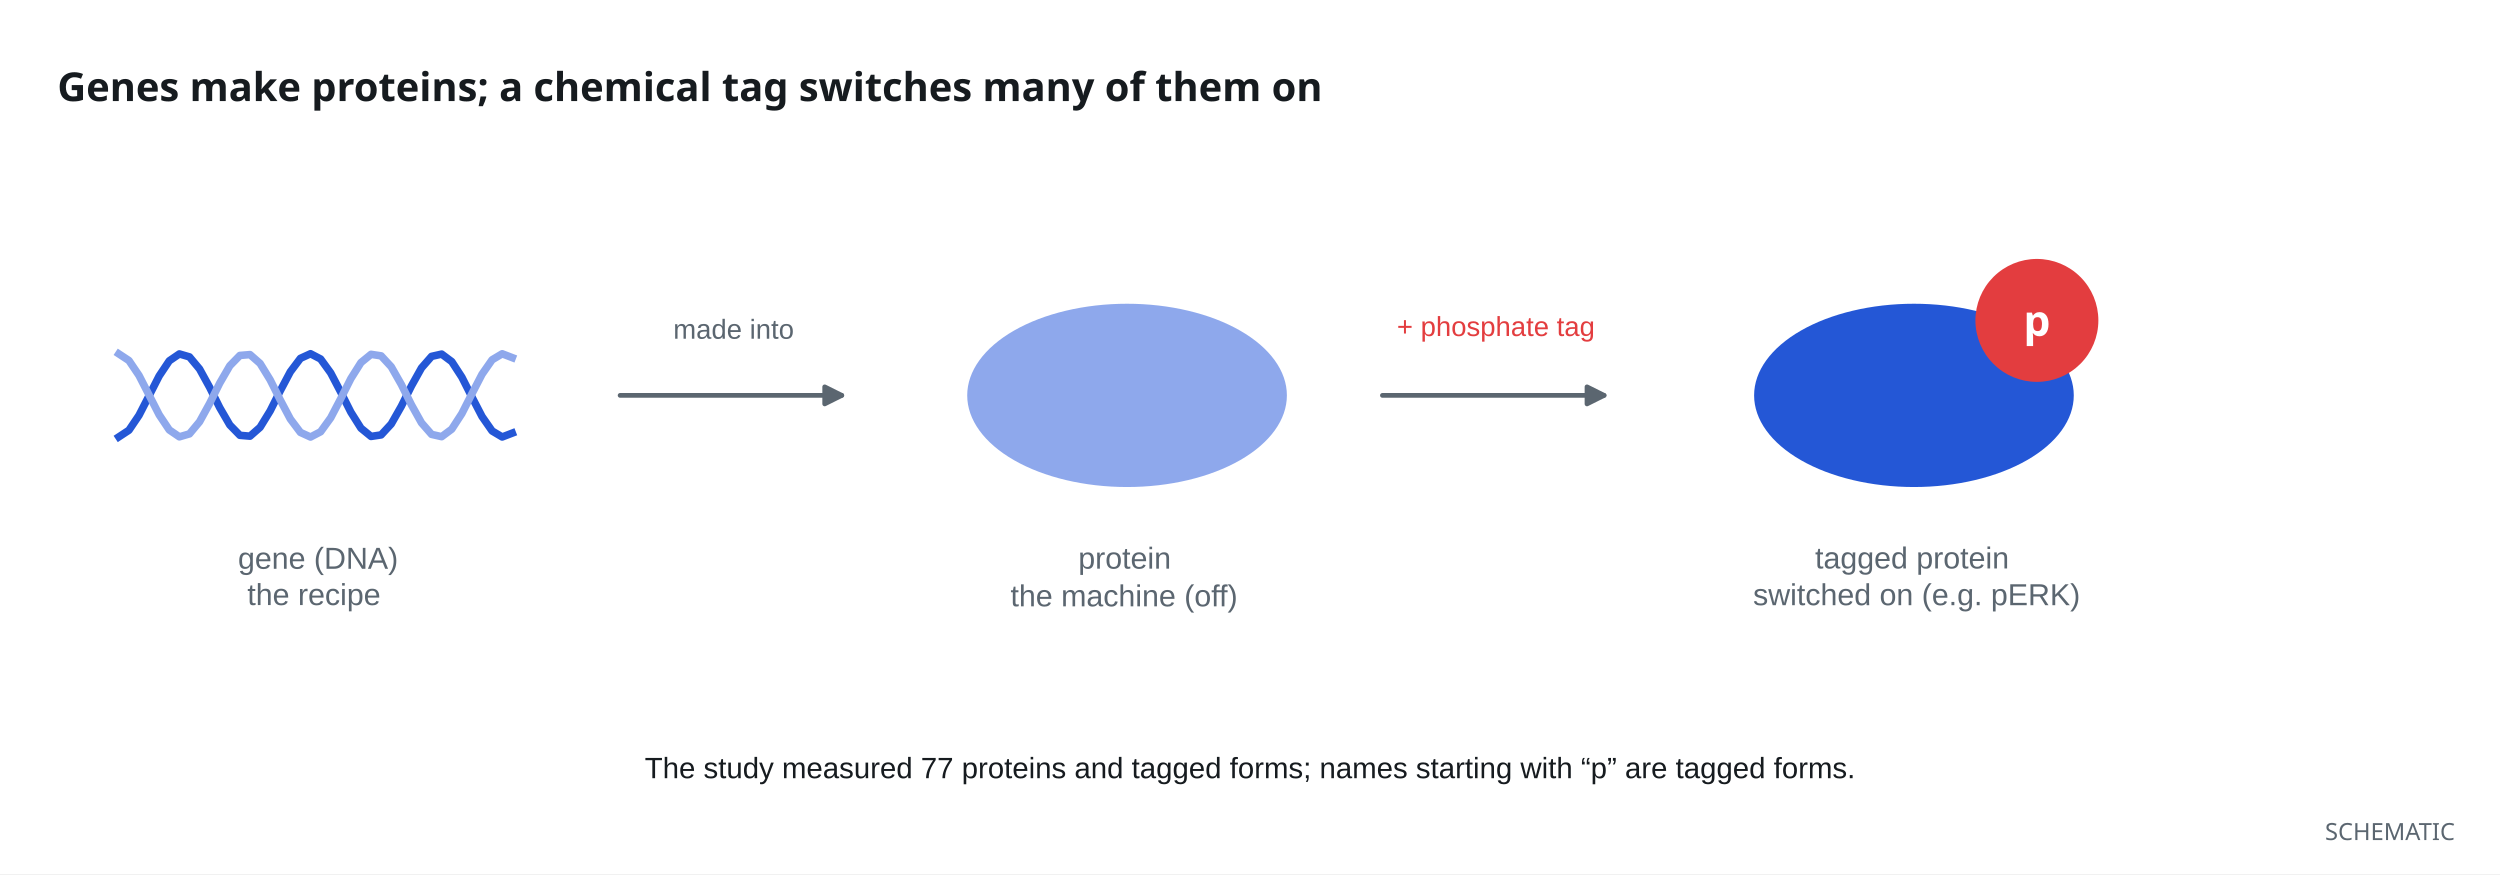
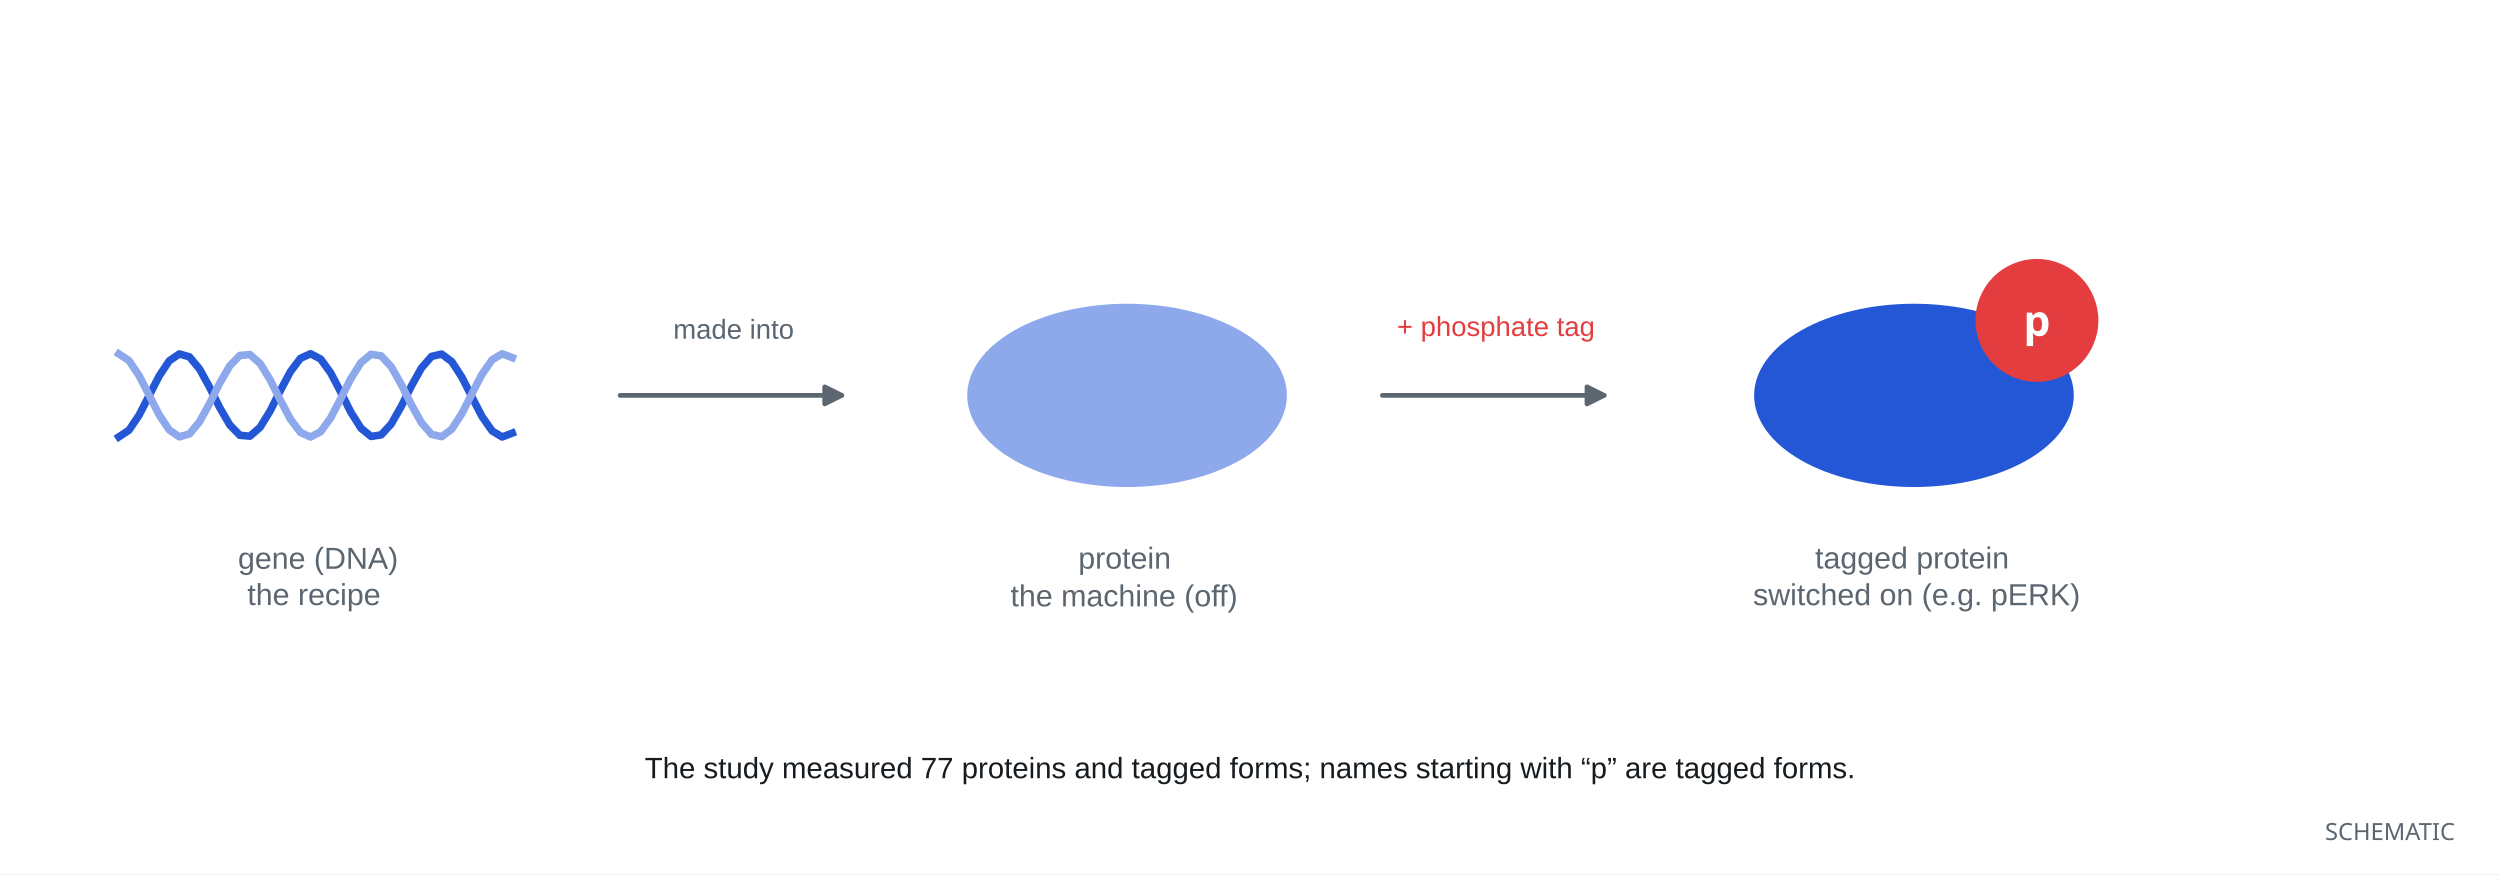
<svg xmlns="http://www.w3.org/2000/svg" width="527.38pt" height="184.388pt" viewBox="0 0 527.38 184.388" version="1.1">
  <defs>
    <style type="text/css">*{stroke-linejoin: round; stroke-linecap: butt}</style>
  </defs>
  <g id="figure_1">
    <g id="patch_1">
      <path d="M 0 184.388  L 527.38 184.388  L 527.38 -0  L 0 -0  z " style="fill: #ffffff" />
    </g>
    <g id="axes_1">
      <g id="patch_2">
        <path d="M 130.815 83.407  Q 154.754 83.407 177.574 83.407  " clip-path="url(#p136fe8cc8a)" style="fill: none; stroke: #5b6670; stroke-linecap: round" />
        <path d="M 173.974 81.607  L 177.574 83.407  L 173.974 85.207  z " clip-path="url(#p136fe8cc8a)" style="fill: #5b6670; stroke: #5b6670; stroke-linecap: round" />
      </g>
      <g id="patch_3">
        <path d="M 237.753 102.739  C 246.695 102.739 255.272 100.702 261.595 97.077  C 267.918 93.451 271.471 88.534 271.471 83.407  C 271.471 78.28 267.918 73.362 261.595 69.737  C 255.272 66.111 246.695 64.074 237.753 64.074  C 228.811 64.074 220.234 66.111 213.911 69.737  C 207.588 73.362 204.035 78.28 204.035 83.407  C 204.035 88.534 207.588 93.451 213.911 97.077  C 220.234 100.702 228.811 102.739 237.753 102.739  z " clip-path="url(#p136fe8cc8a)" style="fill: #8ea8ec" />
      </g>
      <g id="patch_4">
        <path d="M 291.625 83.407  Q 315.563 83.407 338.383 83.407  " clip-path="url(#p136fe8cc8a)" style="fill: none; stroke: #5b6670; stroke-linecap: round" />
        <path d="M 334.783 81.607  L 338.383 83.407  L 334.783 85.207  z " clip-path="url(#p136fe8cc8a)" style="fill: #5b6670; stroke: #5b6670; stroke-linecap: round" />
      </g>
      <g id="patch_5">
        <path d="M 403.75 102.739  C 412.692 102.739 421.269 100.702 427.592 97.077  C 433.915 93.451 437.468 88.534 437.468 83.407  C 437.468 78.28 433.915 73.362 427.592 69.737  C 421.269 66.111 412.692 64.074 403.75 64.074  C 394.808 64.074 386.231 66.111 379.908 69.737  C 373.585 73.362 370.032 78.28 370.032 83.407  C 370.032 88.534 373.585 93.451 379.908 97.077  C 386.231 100.702 394.808 102.739 403.75 102.739  z " clip-path="url(#p136fe8cc8a)" style="fill: #2457d6" />
      </g>
      <g id="patch_6">
        <path d="M 429.687 80.558  C 433.126 80.558 436.425 79.191 438.857 76.759  C 441.289 74.327 442.655 71.029 442.655 67.589  C 442.655 64.15 441.289 60.851 438.857 58.419  C 436.425 55.987 433.126 54.621 429.687 54.621  C 426.248 54.621 422.949 55.987 420.517 58.419  C 418.085 60.851 416.718 64.15 416.718 67.589  C 416.718 71.029 418.085 74.327 420.517 76.759  C 422.949 79.191 426.248 80.558 429.687 80.558  z " clip-path="url(#p136fe8cc8a)" style="fill: #e33d3f" />
      </g>
      <g id="line2d_1">
        <path d="M 25.07 92.16  L 27.198 90.757  L 29.326 87.608  L 31.454 83.462  L 33.582 79.302  L 35.71 76.117  L 37.839 74.663  L 39.967 75.286  L 42.095 77.838  L 44.223 81.712  L 46.351 85.989  L 48.479 89.653  L 50.608 91.832  L 52.736 92.011  L 54.864 90.146  L 56.992 86.68  L 59.12 82.437  L 61.248 78.424  L 63.377 75.595  L 65.505 74.62  L 67.633 75.733  L 69.761 78.668  L 71.889 82.729  L 74.017 86.951  L 76.146 90.33  L 78.274 92.066  L 80.402 91.744  L 82.53 89.443  L 84.658 85.708  L 86.786 81.426  L 88.915 77.614  L 91.043 75.179  L 93.171 74.697  L 95.299 76.284  L 97.427 79.563  L 99.555 83.755  L 101.684 87.864  L 103.812 90.914  L 105.94 92.181  L 108.068 91.364  " clip-path="url(#p136fe8cc8a)" style="fill: none; stroke: #2457d6; stroke-width: 1.6; stroke-linecap: square" />
      </g>
      <g id="line2d_2">
        <path d="M 25.07 74.653  L 27.198 76.056  L 29.326 79.205  L 31.454 83.352  L 33.582 87.511  L 35.71 90.696  L 37.839 92.15  L 39.967 91.527  L 42.095 88.975  L 44.223 85.101  L 46.351 80.824  L 48.479 77.161  L 50.608 74.981  L 52.736 74.802  L 54.864 76.667  L 56.992 80.133  L 59.12 84.376  L 61.248 88.389  L 63.377 91.219  L 65.505 92.193  L 67.633 91.08  L 69.761 88.145  L 71.889 84.084  L 74.017 79.863  L 76.146 76.483  L 78.274 74.747  L 80.402 75.069  L 82.53 77.37  L 84.658 81.106  L 86.786 85.387  L 88.915 89.199  L 91.043 91.634  L 93.171 92.116  L 95.299 90.529  L 97.427 87.25  L 99.555 83.059  L 101.684 78.95  L 103.812 75.899  L 105.94 74.632  L 108.068 75.449  " clip-path="url(#p136fe8cc8a)" style="fill: none; stroke: #8ea8ec; stroke-width: 1.6; stroke-linecap: square" />
      </g>
      <g id="text_1">
-         <text style="font-weight: 600; font-size: 8.4px; font-family: 'Fraunces'; text-anchor: start; fill: #161b1f" x="12.101" y="21.323" transform="rotate(-0 12.1011 21.3226)">Genes make proteins; a chemical tag switches many of them on</text>
-       </g>
-       <g id="text_2">
        <text style="font-size: 6.4px; font-family: 'IBM Plex Sans', 'Arial', 'DejaVu Sans', sans-serif; fill: #5b6670" transform="translate(50.20732 119.9847)">gene (DNA)</text>
        <text style="font-size: 6.4px; font-family: 'IBM Plex Sans', 'Arial', 'DejaVu Sans', sans-serif; fill: #5b6670" transform="translate(52.17832 127.6392)">the recipe</text>
      </g>
-       <g id="text_3">
+       <g id="text_2">
        <text style="font-size: 5.8px; font-family: 'IBM Plex Sans', 'Arial', 'DejaVu Sans', sans-serif; text-anchor: middle; fill: #5b6670" x="154.755" y="71.458" transform="rotate(-0 154.7546 71.45788)">made into</text>
      </g>
-       <g id="text_4">
+       <g id="text_3">
        <text style="font-size: 6.4px; font-family: 'IBM Plex Sans', 'Arial', 'DejaVu Sans', sans-serif; fill: #5b6670" transform="translate(227.4621 119.9592)">protein</text>
        <text style="font-size: 6.4px; font-family: 'IBM Plex Sans', 'Arial', 'DejaVu Sans', sans-serif; fill: #5b6670" transform="translate(213.1706 127.9047)">the machine (off)</text>
      </g>
-       <g id="text_5">
+       <g id="text_4">
        <text style="font-size: 5.8px; font-family: 'IBM Plex Sans', 'Arial', 'DejaVu Sans', sans-serif; text-anchor: middle; fill: #e33d3f" x="315.564" y="70.878" transform="rotate(-0 315.5641 70.87788)">+ phosphate tag</text>
      </g>
-       <g id="text_6">
+       <g id="text_5">
        <text style="font-weight: 600; font-size: 9px; font-family: 'Fraunces'; text-anchor: middle; fill: #ffffff" x="429.687" y="70.843" transform="rotate(-0 429.6869 70.84279)">p</text>
      </g>
-       <g id="text_7">
+       <g id="text_6">
        <text style="font-size: 6.4px; font-family: 'IBM Plex Sans', 'Arial', 'DejaVu Sans', sans-serif; fill: #5b6670" transform="translate(382.8924 119.9207)">tagged protein</text>
        <text style="font-size: 6.4px; font-family: 'IBM Plex Sans', 'Arial', 'DejaVu Sans', sans-serif; fill: #5b6670" transform="translate(369.8149 127.6647)">switched on (e.g. pERK)</text>
      </g>
-       <g id="text_8">
+       <g id="text_7">
        <text style="font-size: 6.2px; font-family: 'IBM Plex Sans', 'Arial', 'DejaVu Sans', sans-serif; text-anchor: middle; fill: #161b1f" x="263.69" y="164.161" transform="rotate(-0 263.6901 164.1609)">The study measured 77 proteins and tagged forms; names starting with “p” are tagged forms.</text>
      </g>
-       <g id="text_9">
+       <g id="text_8">
        <text style="font-size: 5px; font-family: 'IBM Plex Mono'; text-anchor: end; fill: #5b6670" x="517.873" y="177.211" transform="rotate(-0 517.8728 177.2106)">SCHEMATIC</text>
      </g>
    </g>
  </g>
  <defs>
    <clipPath id="p136fe8cc8a">
      <rect x="4.32" y="4.32" width="518.74" height="175.748" />
    </clipPath>
  </defs>
</svg>
